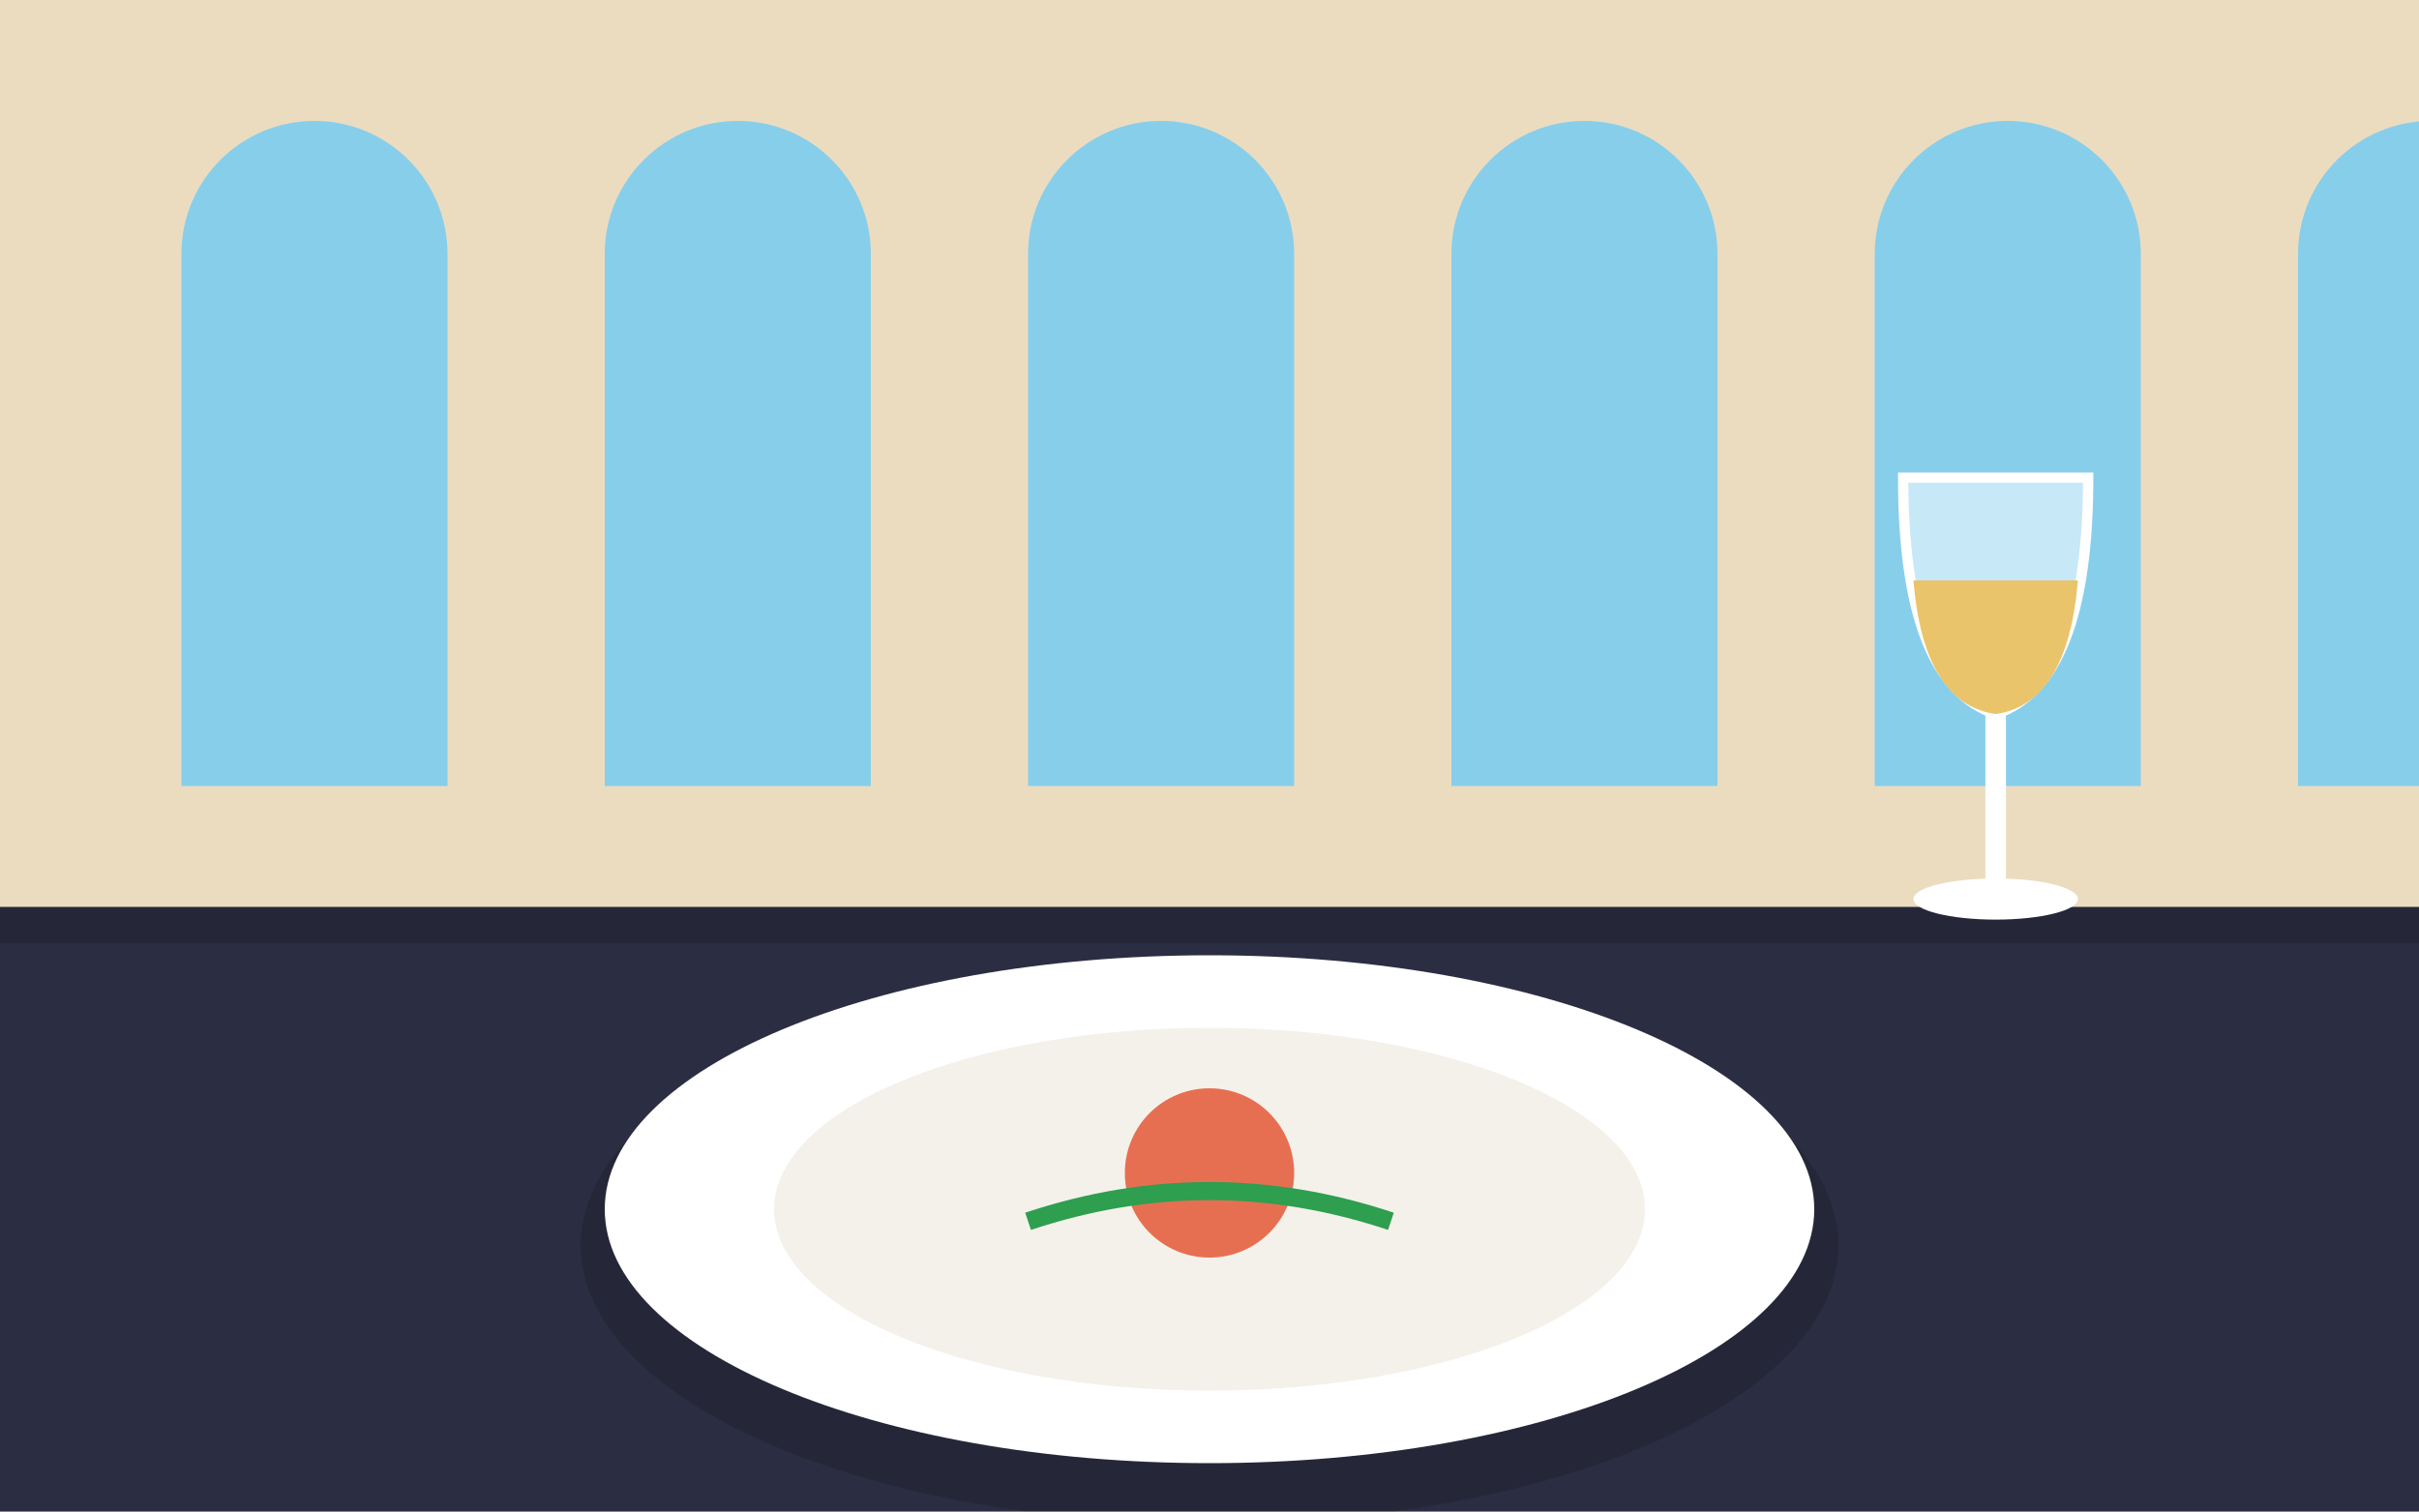
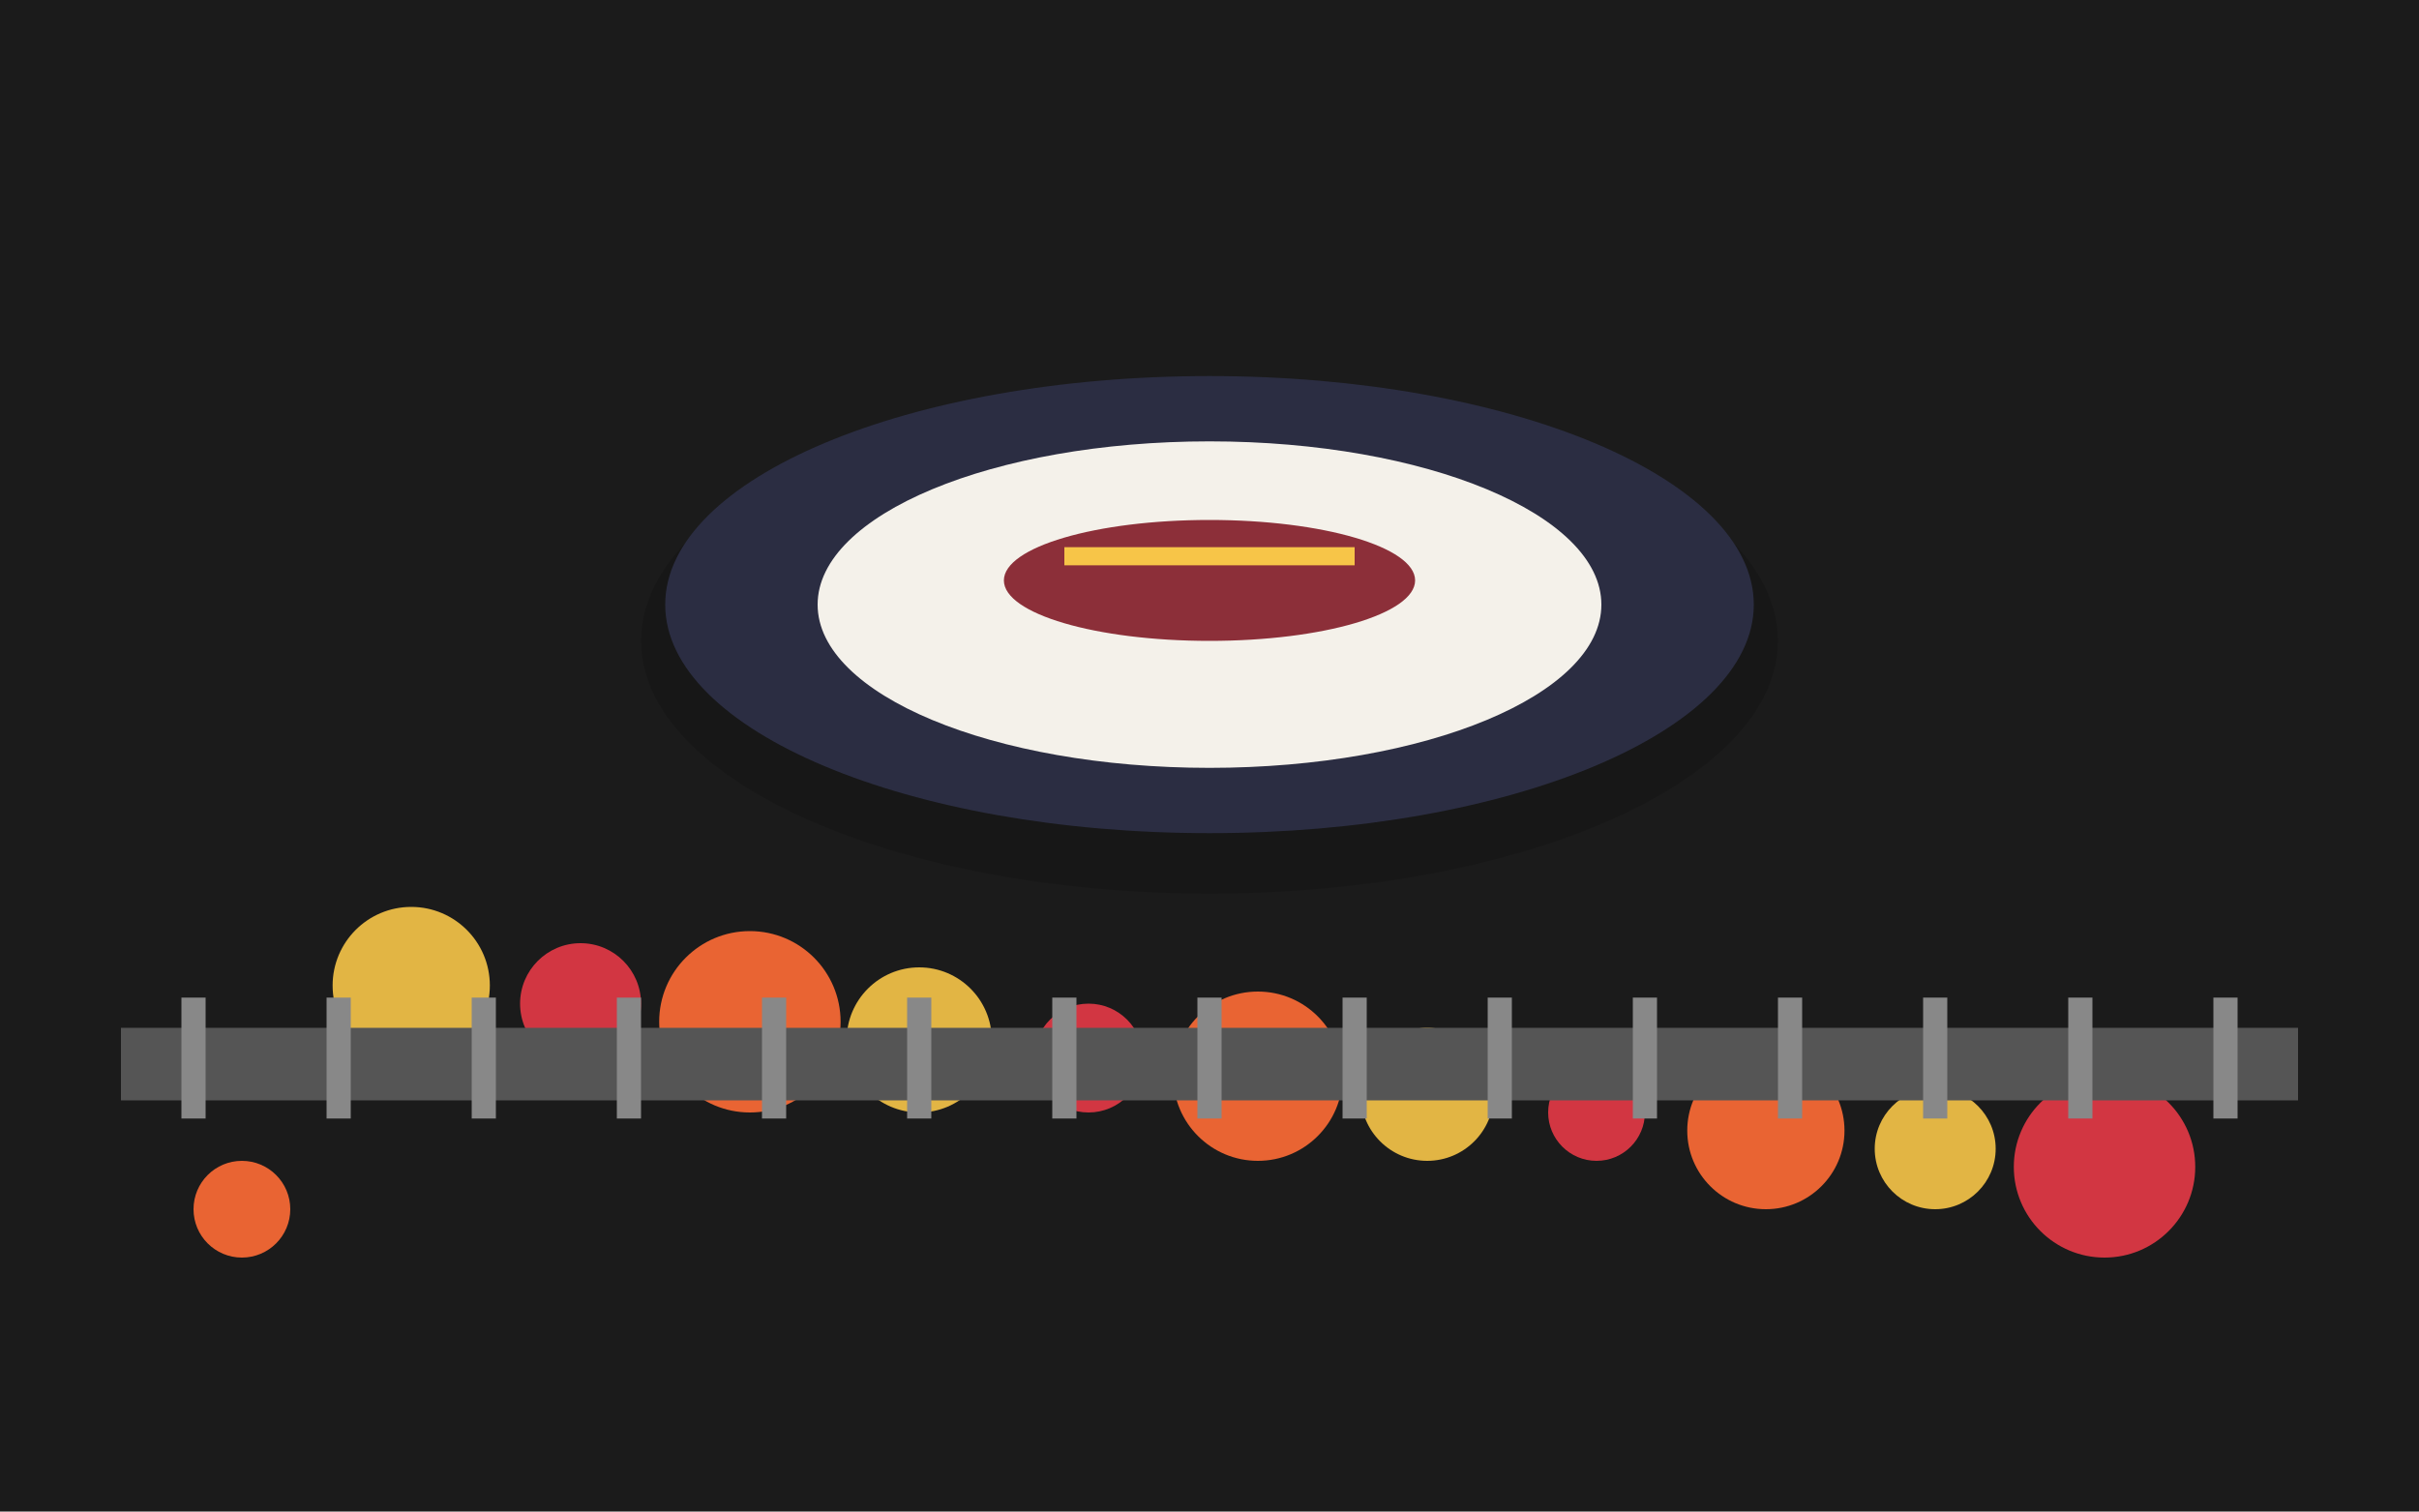
<svg xmlns="http://www.w3.org/2000/svg" viewBox="0 0 400 250" preserveAspectRatio="xMidYMid slice">
  <rect width="400" height="250" fill="#FFF" />
-   <rect width="400" height="250" fill="#EBDCC0" />
-   <path d="M30 130 V42.0 A22.0 22.0 0 0 1 74 42.0 V130Z" fill="#87CEEB" />
-   <path d="M100 130 V42.0 A22.0 22.0 0 0 1 144 42.0 V130Z" fill="#87CEEB" />
-   <path d="M170 130 V42.0 A22.0 22.0 0 0 1 214 42.0 V130Z" fill="#87CEEB" />
-   <path d="M240 130 V42.0 A22.0 22.0 0 0 1 284 42.0 V130Z" fill="#87CEEB" />
-   <path d="M310 130 V42.0 A22.0 22.0 0 0 1 354 42.0 V130Z" fill="#87CEEB" />
-   <path d="M380 130 V42.0 A22.0 22.0 0 0 1 424 42.0 V130Z" fill="#87CEEB" />
-   <rect x="0" y="150" width="400" height="100" fill="#2B2D42" />
-   <rect x="0" y="150" width="400" height="6" fill="#00000022" />
-   <g transform="translate(200,200)">
-     <ellipse cx="0" cy="6" rx="104" ry="46.0" fill="#00000022" />
-     <ellipse cx="0" cy="0" rx="100" ry="42.0" fill="#FFFFFF" />
-     <ellipse cx="0" cy="0" rx="72.0" ry="30.0" fill="#F4F1EA" />
-     <circle cx="0" cy="-6" r="14" fill="#E76F51" />
-     <path d="M-30 2 q30 -10 60 0" stroke="#2E9E4F" stroke-width="3" fill="none" />
-   </g>
-   <g transform="translate(330,130) scale(0.85)">
-     <path d="M-18 -60 h36 q0 40 -18 46 q-18 -6 -18 -46z" fill="#ffffff88" stroke="#fff" stroke-width="2" />
-     <path d="M-16 -40 h32 q-2 24 -16 26 q-14 -2 -16 -26z" fill="#E9C46A" />
-     <rect x="-2" y="-14" width="4" height="34" fill="#fff" />
-     <ellipse cx="0" cy="22" rx="16" ry="4" fill="#fff" />
+   <rect width="400" height="250" fill="#1B1B1B" />
+   <circle cx="40" cy="200" r="8" fill="#FF6B35" opacity=".9" />
+   <circle cx="68" cy="163" r="13" fill="#F7C548" opacity=".9" />
+   <circle cx="96" cy="166" r="10" fill="#E63946" opacity=".9" />
+   <circle cx="124" cy="169" r="15" fill="#FF6B35" opacity=".9" />
+   <circle cx="152" cy="172" r="12" fill="#F7C548" opacity=".9" />
+   <circle cx="180" cy="175" r="9" fill="#E63946" opacity=".9" />
+   <circle cx="208" cy="178" r="14" fill="#FF6B35" opacity=".9" />
+   <circle cx="236" cy="181" r="11" fill="#F7C548" opacity=".9" />
+   <circle cx="264" cy="184" r="8" fill="#E63946" opacity=".9" />
+   <circle cx="292" cy="187" r="13" fill="#FF6B35" opacity=".9" />
+   <circle cx="320" cy="190" r="10" fill="#F7C548" opacity=".9" />
+   <circle cx="348" cy="193" r="15" fill="#E63946" opacity=".9" />
+   <rect x="20" y="170" width="360" height="12" fill="#555" />
+   <rect x="30" y="165" width="4" height="20" fill="#888" />
+   <rect x="54" y="165" width="4" height="20" fill="#888" />
+   <rect x="78" y="165" width="4" height="20" fill="#888" />
+   <rect x="102" y="165" width="4" height="20" fill="#888" />
+   <rect x="126" y="165" width="4" height="20" fill="#888" />
+   <rect x="150" y="165" width="4" height="20" fill="#888" />
+   <rect x="174" y="165" width="4" height="20" fill="#888" />
+   <rect x="198" y="165" width="4" height="20" fill="#888" />
+   <rect x="222" y="165" width="4" height="20" fill="#888" />
+   <rect x="246" y="165" width="4" height="20" fill="#888" />
+   <rect x="270" y="165" width="4" height="20" fill="#888" />
+   <rect x="294" y="165" width="4" height="20" fill="#888" />
+   <rect x="318" y="165" width="4" height="20" fill="#888" />
+   <rect x="342" y="165" width="4" height="20" fill="#888" />
+   <rect x="366" y="165" width="4" height="20" fill="#888" />
+   <g transform="translate(200,100)">
+     <ellipse cx="0" cy="6" rx="94" ry="41.8" fill="#00000022" />
+     <ellipse cx="0" cy="0" rx="90" ry="37.8" fill="#2B2D42" />
+     <ellipse cx="0" cy="0" rx="64.8" ry="27.0" fill="#F4F1EA" />
+     <ellipse cx="0" cy="-4" rx="34" ry="10" fill="#8C2F39" />
+     <path d="M-24 -8 h48" stroke="#F7C548" stroke-width="3" />
  </g>
</svg>
